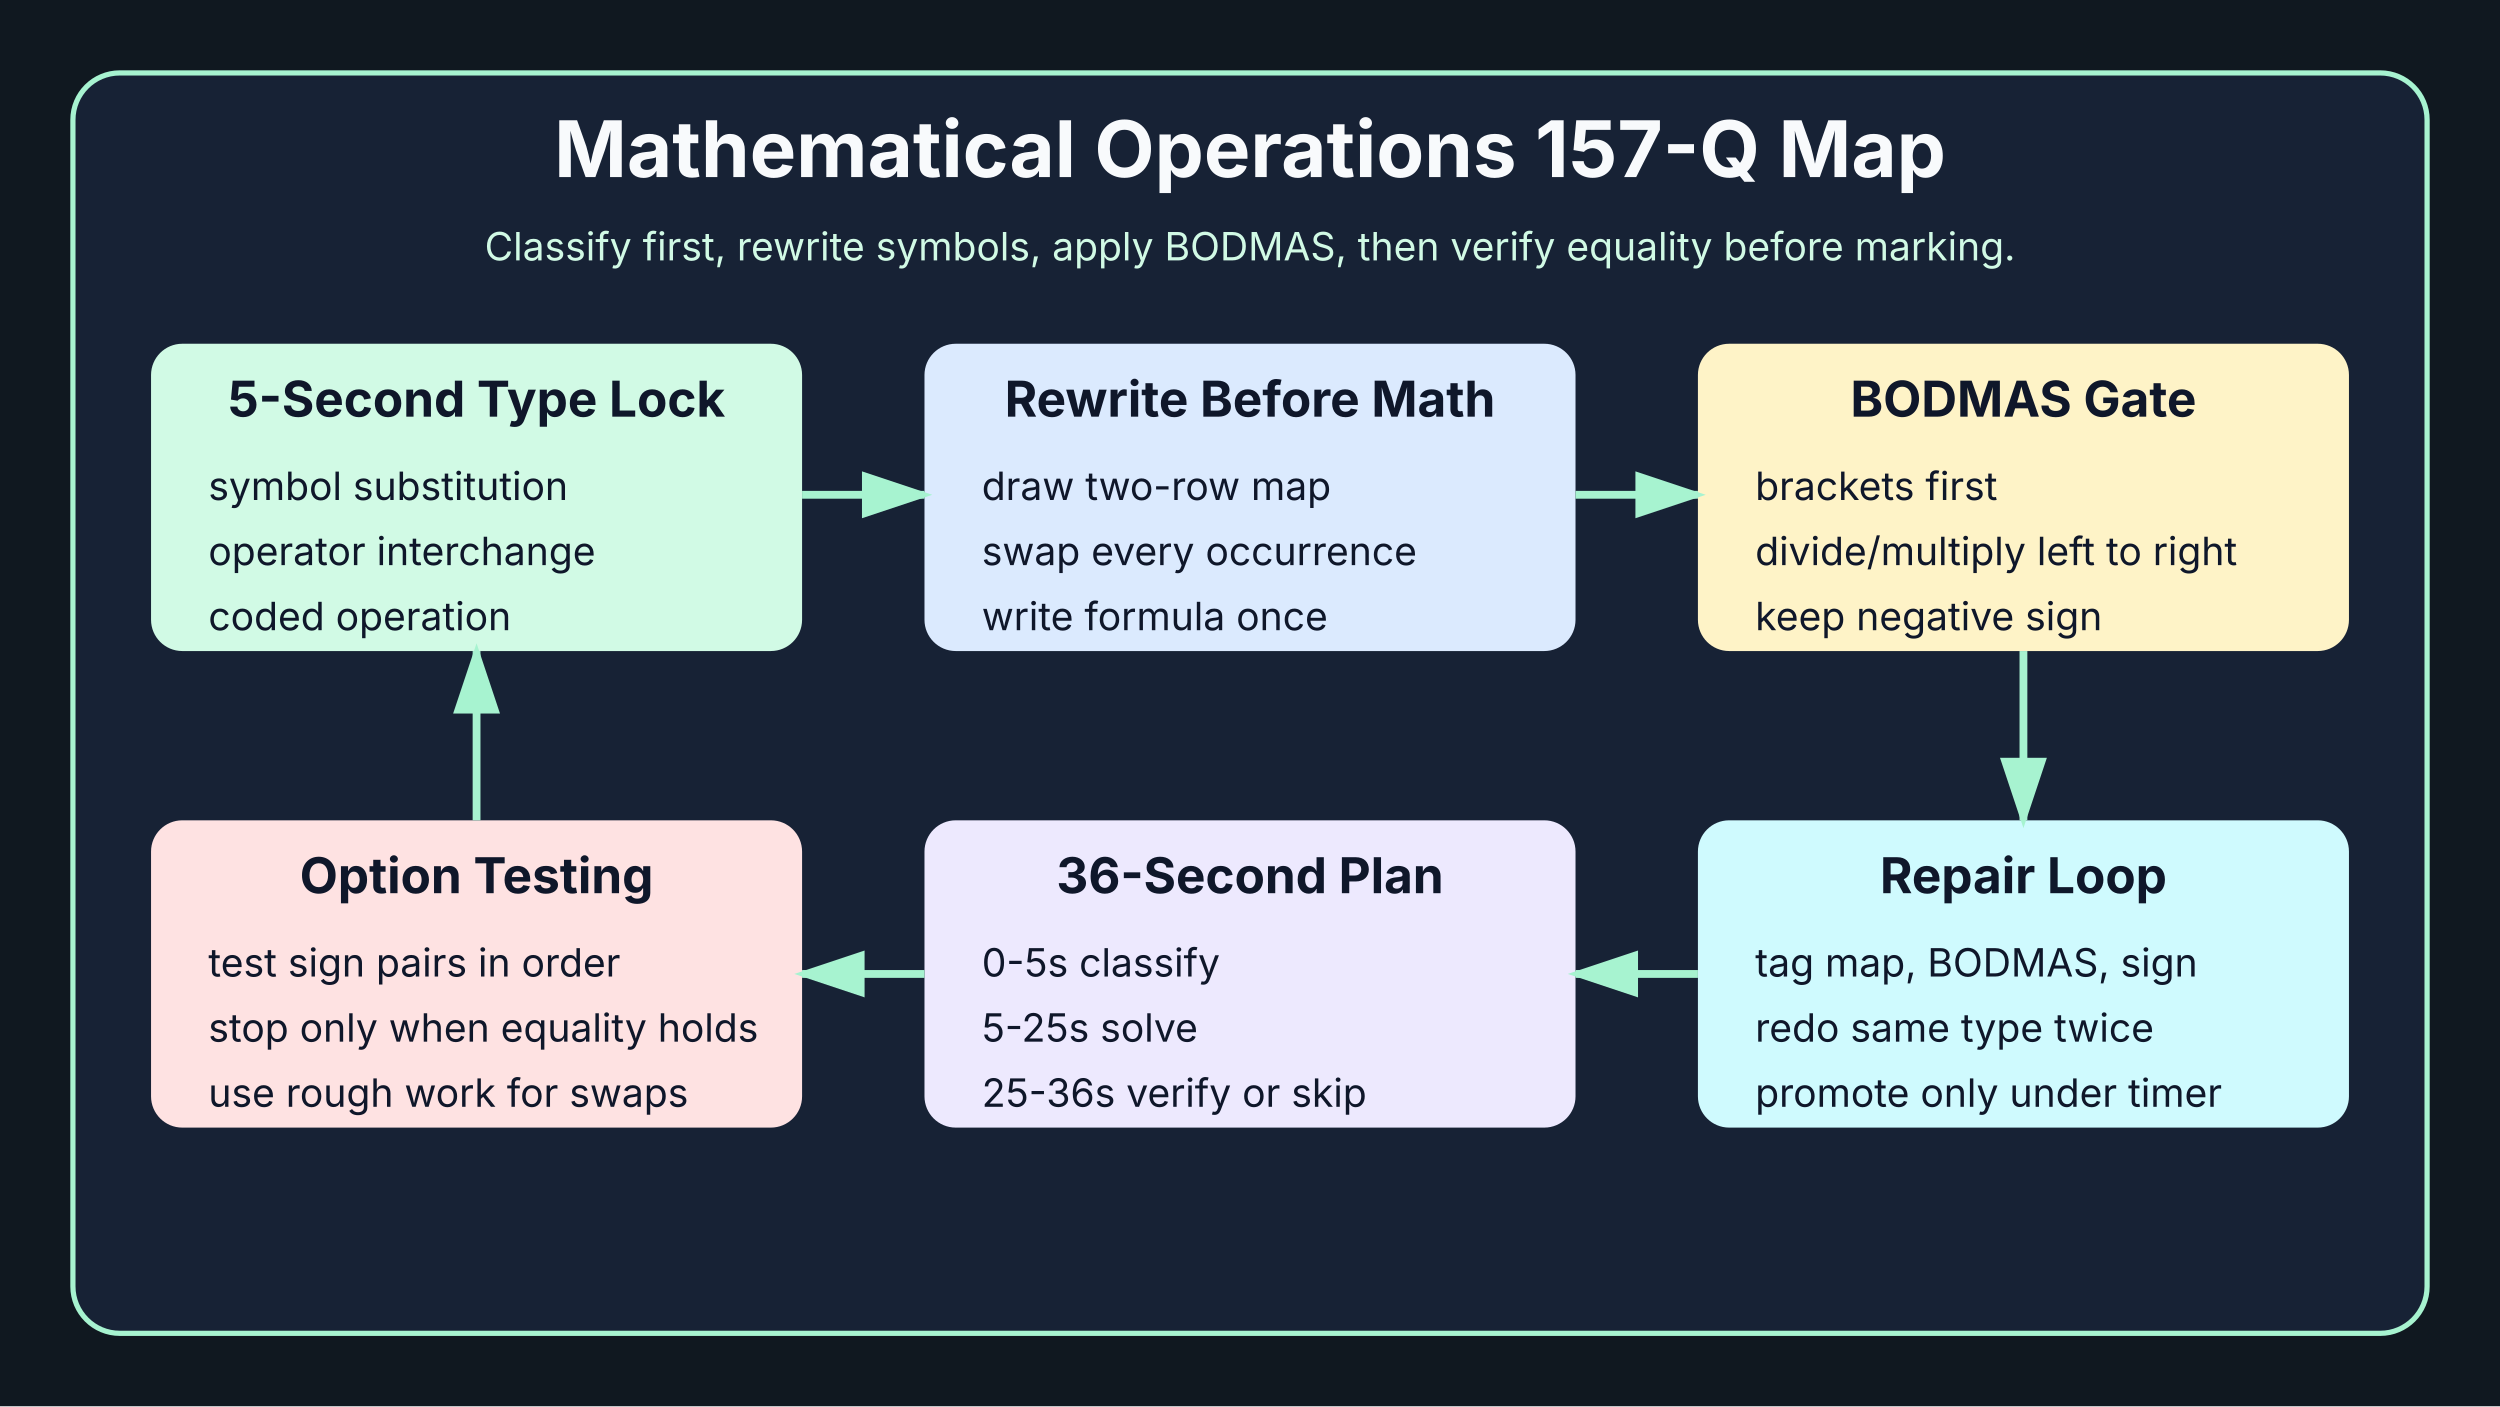
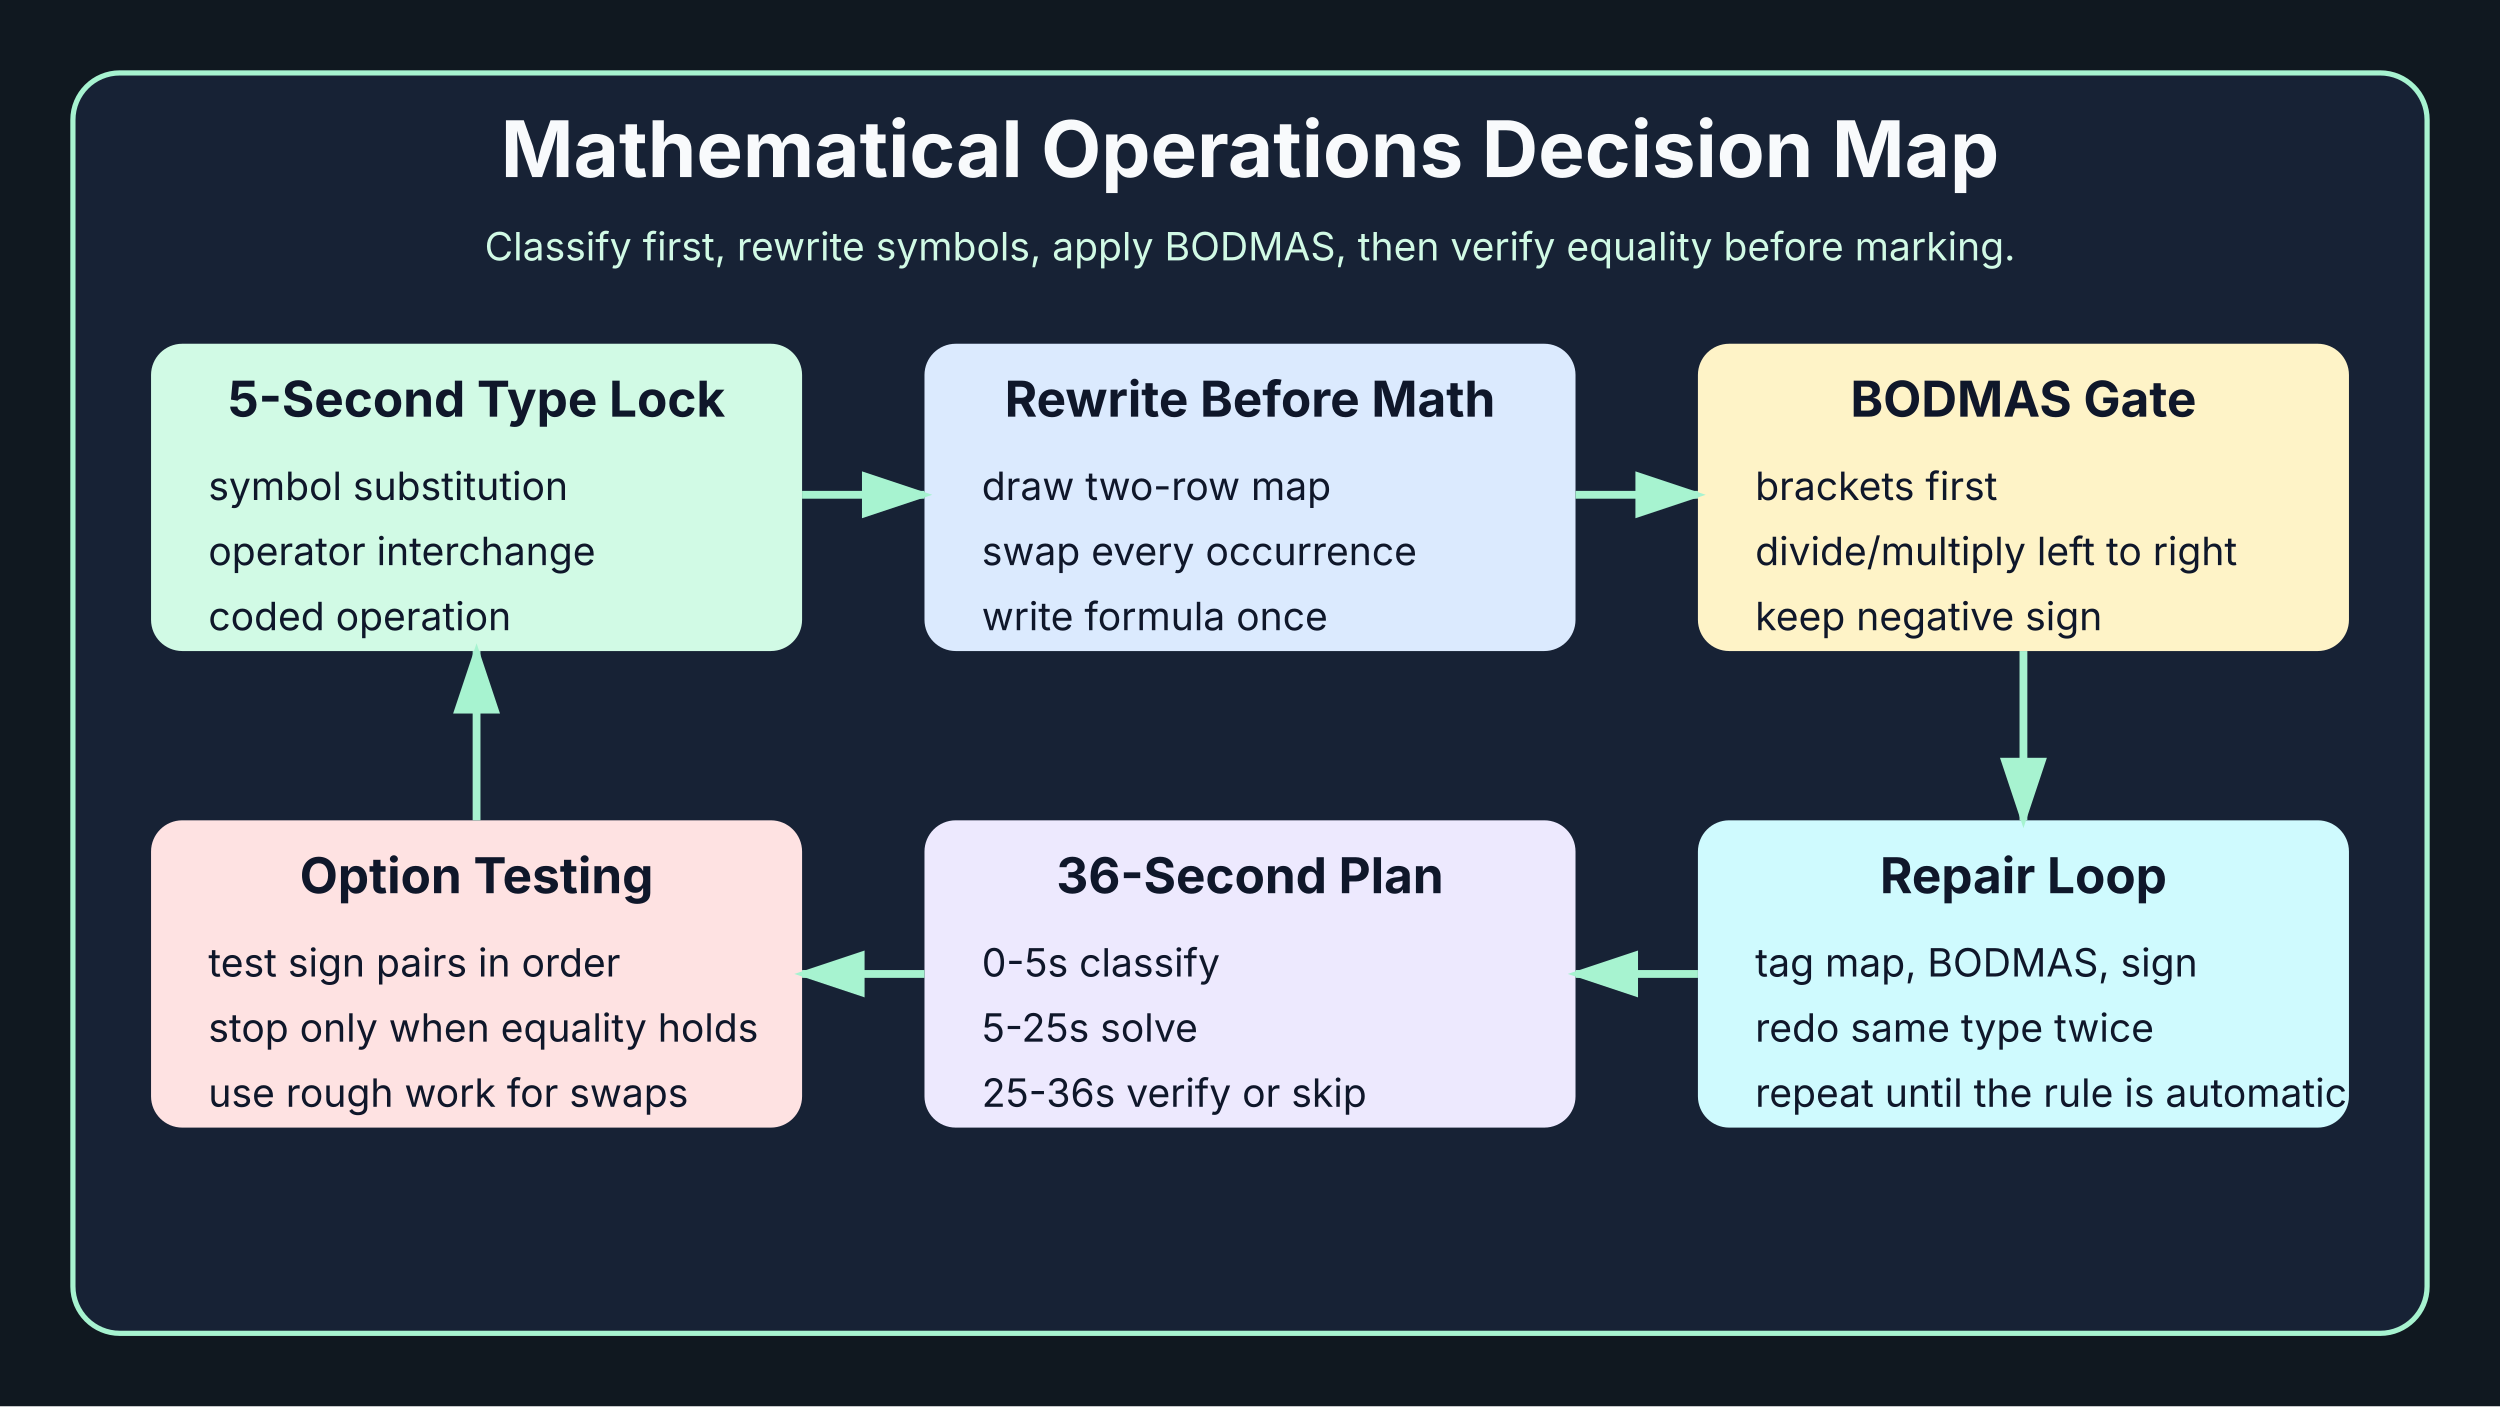
<svg xmlns="http://www.w3.org/2000/svg" width="960" height="540" viewBox="0 0 960 540" role="img" aria-labelledby="title desc">
  <rect width="960" height="540" fill="#101820" />
  <rect x="28" y="28" width="904" height="484" rx="18" fill="#172235" stroke="#a7f3d0" stroke-width="2" />
-   <text x="480" y="68" text-anchor="middle" fill="#f8fafc" font-family="Inter, Arial, sans-serif" font-size="30" font-weight="700">Mathematical Operations 157-Q Map</text>
+   <text x="480" y="68" text-anchor="middle" fill="#f8fafc" font-family="Inter, Arial, sans-serif" font-size="30" font-weight="700">Mathematical Operations Decision Map</text>
  <text x="480" y="100" text-anchor="middle" fill="#d1fae5" font-family="Inter, Arial, sans-serif" font-size="15">Classify first, rewrite symbols, apply BODMAS, then verify equality before marking.</text>
  <g font-family="Inter, Arial, sans-serif" font-size="15">
    <rect x="58" y="132" width="250" height="118" rx="12" fill="#d1fae5" />
    <text x="183" y="160" text-anchor="middle" fill="#0f172a" font-size="19" font-weight="700">5-Second Type Lock</text>
    <text x="80" y="192" fill="#0f172a">symbol substitution</text>
    <text x="80" y="217" fill="#0f172a">operator interchange</text>
    <text x="80" y="242" fill="#0f172a">coded operation</text>
    <rect x="355" y="132" width="250" height="118" rx="12" fill="#dbeafe" />
    <text x="480" y="160" text-anchor="middle" fill="#0f172a" font-size="19" font-weight="700">Rewrite Before Math</text>
    <text x="377" y="192" fill="#0f172a">draw two-row map</text>
    <text x="377" y="217" fill="#0f172a">swap every occurrence</text>
    <text x="377" y="242" fill="#0f172a">write formula once</text>
    <rect x="652" y="132" width="250" height="118" rx="12" fill="#fef3c7" />
    <text x="777" y="160" text-anchor="middle" fill="#0f172a" font-size="19" font-weight="700">BODMAS Gate</text>
    <text x="674" y="192" fill="#0f172a">brackets first</text>
    <text x="674" y="217" fill="#0f172a">divide/multiply left to right</text>
    <text x="674" y="242" fill="#0f172a">keep negative sign</text>
    <rect x="58" y="315" width="250" height="118" rx="12" fill="#fee2e2" />
    <text x="183" y="343" text-anchor="middle" fill="#0f172a" font-size="19" font-weight="700">Option Testing</text>
    <text x="80" y="375" fill="#0f172a">test sign pairs in order</text>
    <text x="80" y="400" fill="#0f172a">stop only when equality holds</text>
    <text x="80" y="425" fill="#0f172a">use rough work for swaps</text>
    <rect x="355" y="315" width="250" height="118" rx="12" fill="#ede9fe" />
    <text x="480" y="343" text-anchor="middle" fill="#0f172a" font-size="19" font-weight="700">36-Second Plan</text>
    <text x="377" y="375" fill="#0f172a">0-5s classify</text>
    <text x="377" y="400" fill="#0f172a">5-25s solve</text>
    <text x="377" y="425" fill="#0f172a">25-36s verify or skip</text>
    <rect x="652" y="315" width="250" height="118" rx="12" fill="#cffafe" />
    <text x="777" y="343" text-anchor="middle" fill="#0f172a" font-size="19" font-weight="700">Repair Loop</text>
    <text x="674" y="375" fill="#0f172a">tag map, BODMAS, sign</text>
    <text x="674" y="400" fill="#0f172a">redo same type twice</text>
-     <text x="674" y="425" fill="#0f172a">promote only under timer</text>
+     <text x="674" y="425" fill="#0f172a">repeat until the rule is automatic</text>
  </g>
  <g stroke="#a7f3d0" stroke-width="3" fill="none" marker-end="url(#arrow)">
    <path d="M308 190 H355" />
    <path d="M605 190 H652" />
    <path d="M777 250 V315" />
    <path d="M652 374 H605" />
    <path d="M355 374 H308" />
    <path d="M183 315 V250" />
  </g>
  <defs>
    <marker id="arrow" markerWidth="10" markerHeight="10" refX="8" refY="3" orient="auto">
      <path d="M0,0 L0,6 L9,3 z" fill="#a7f3d0" />
    </marker>
  </defs>
</svg>
